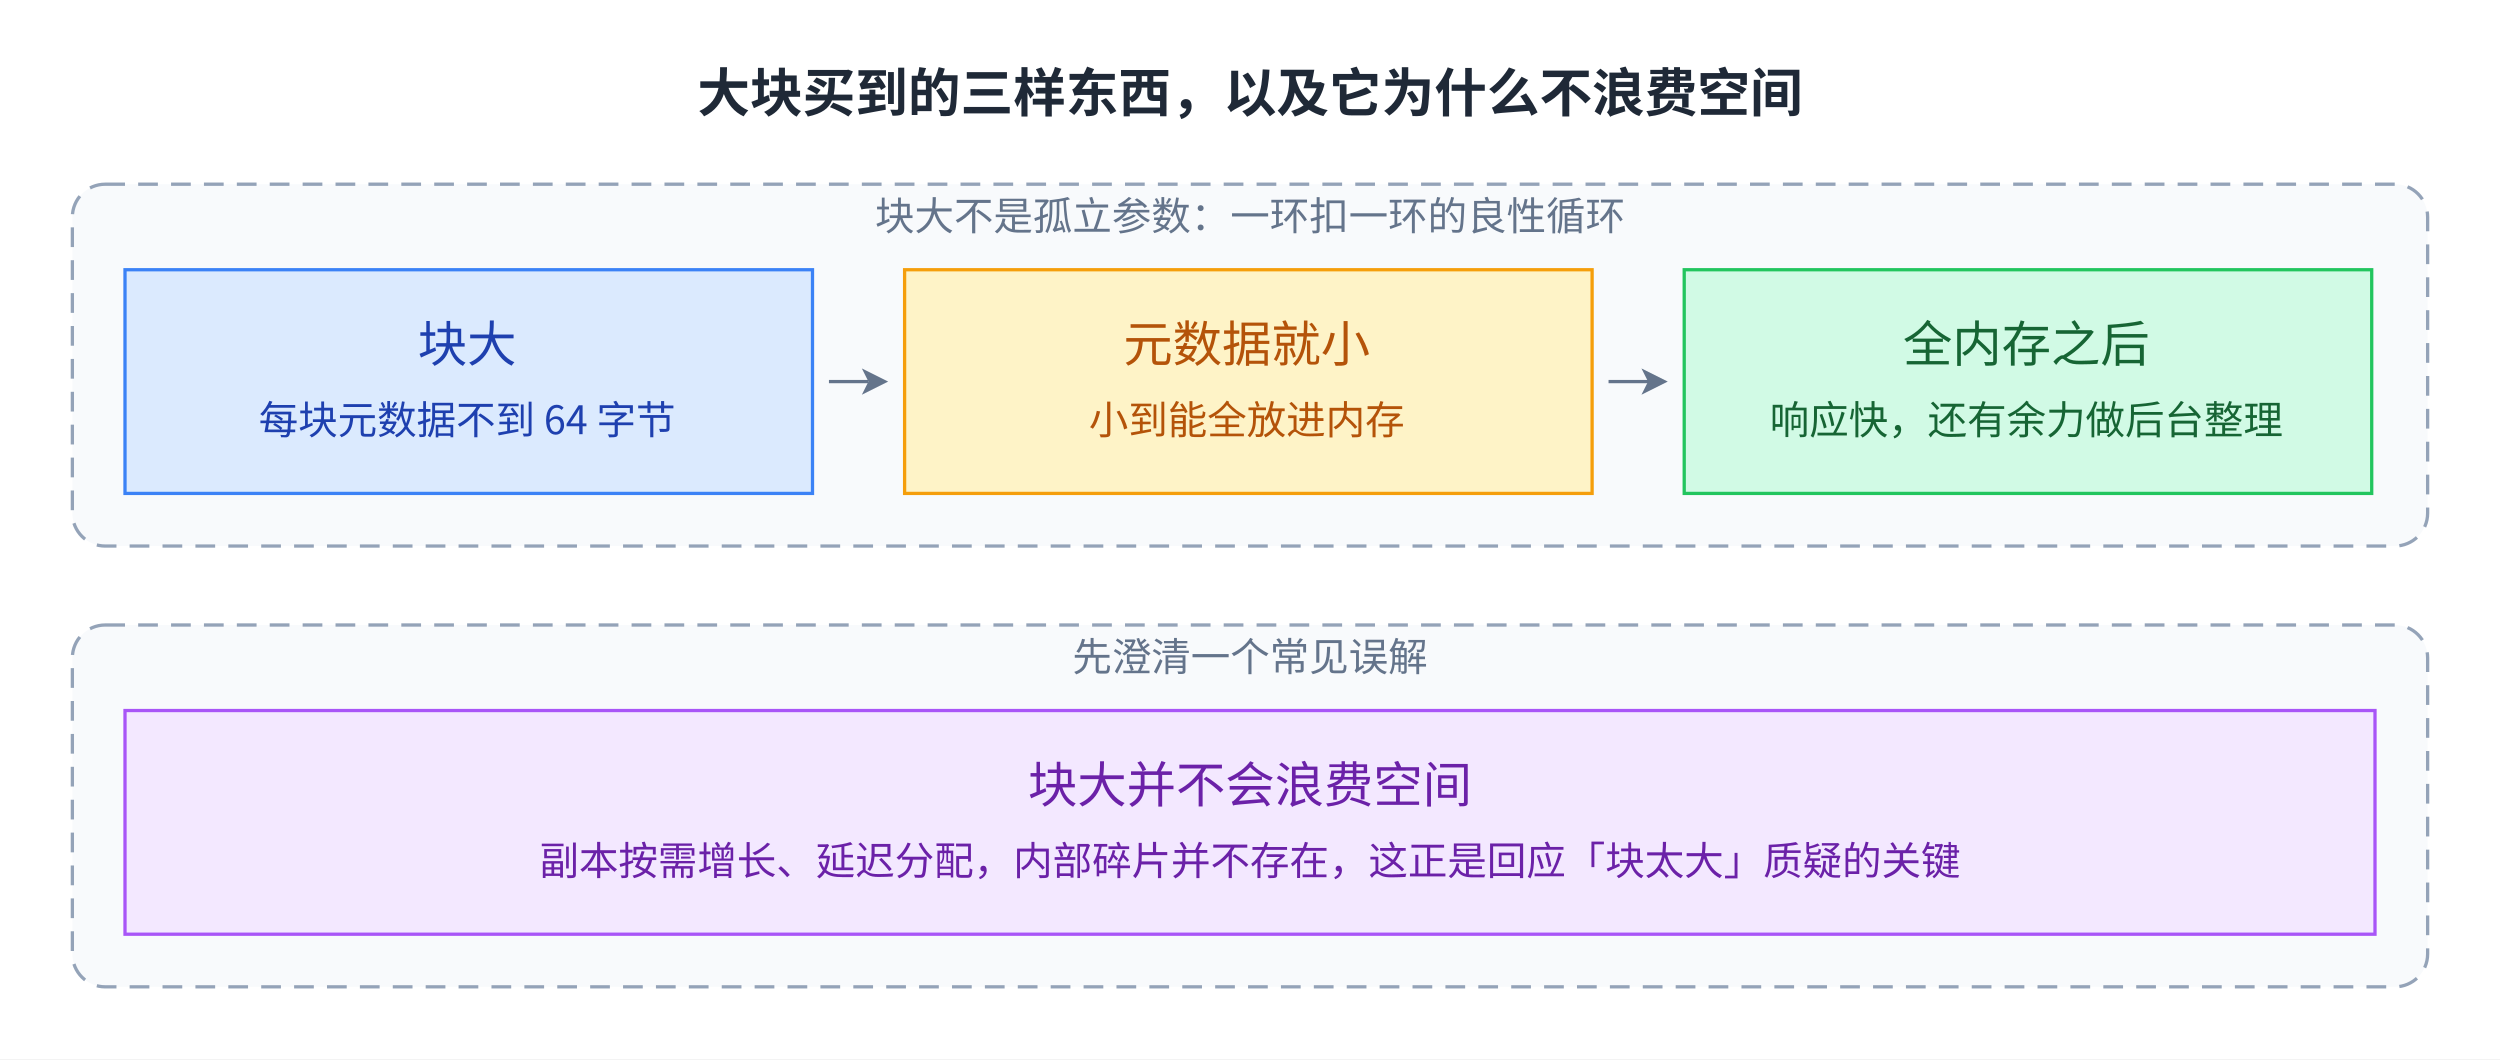
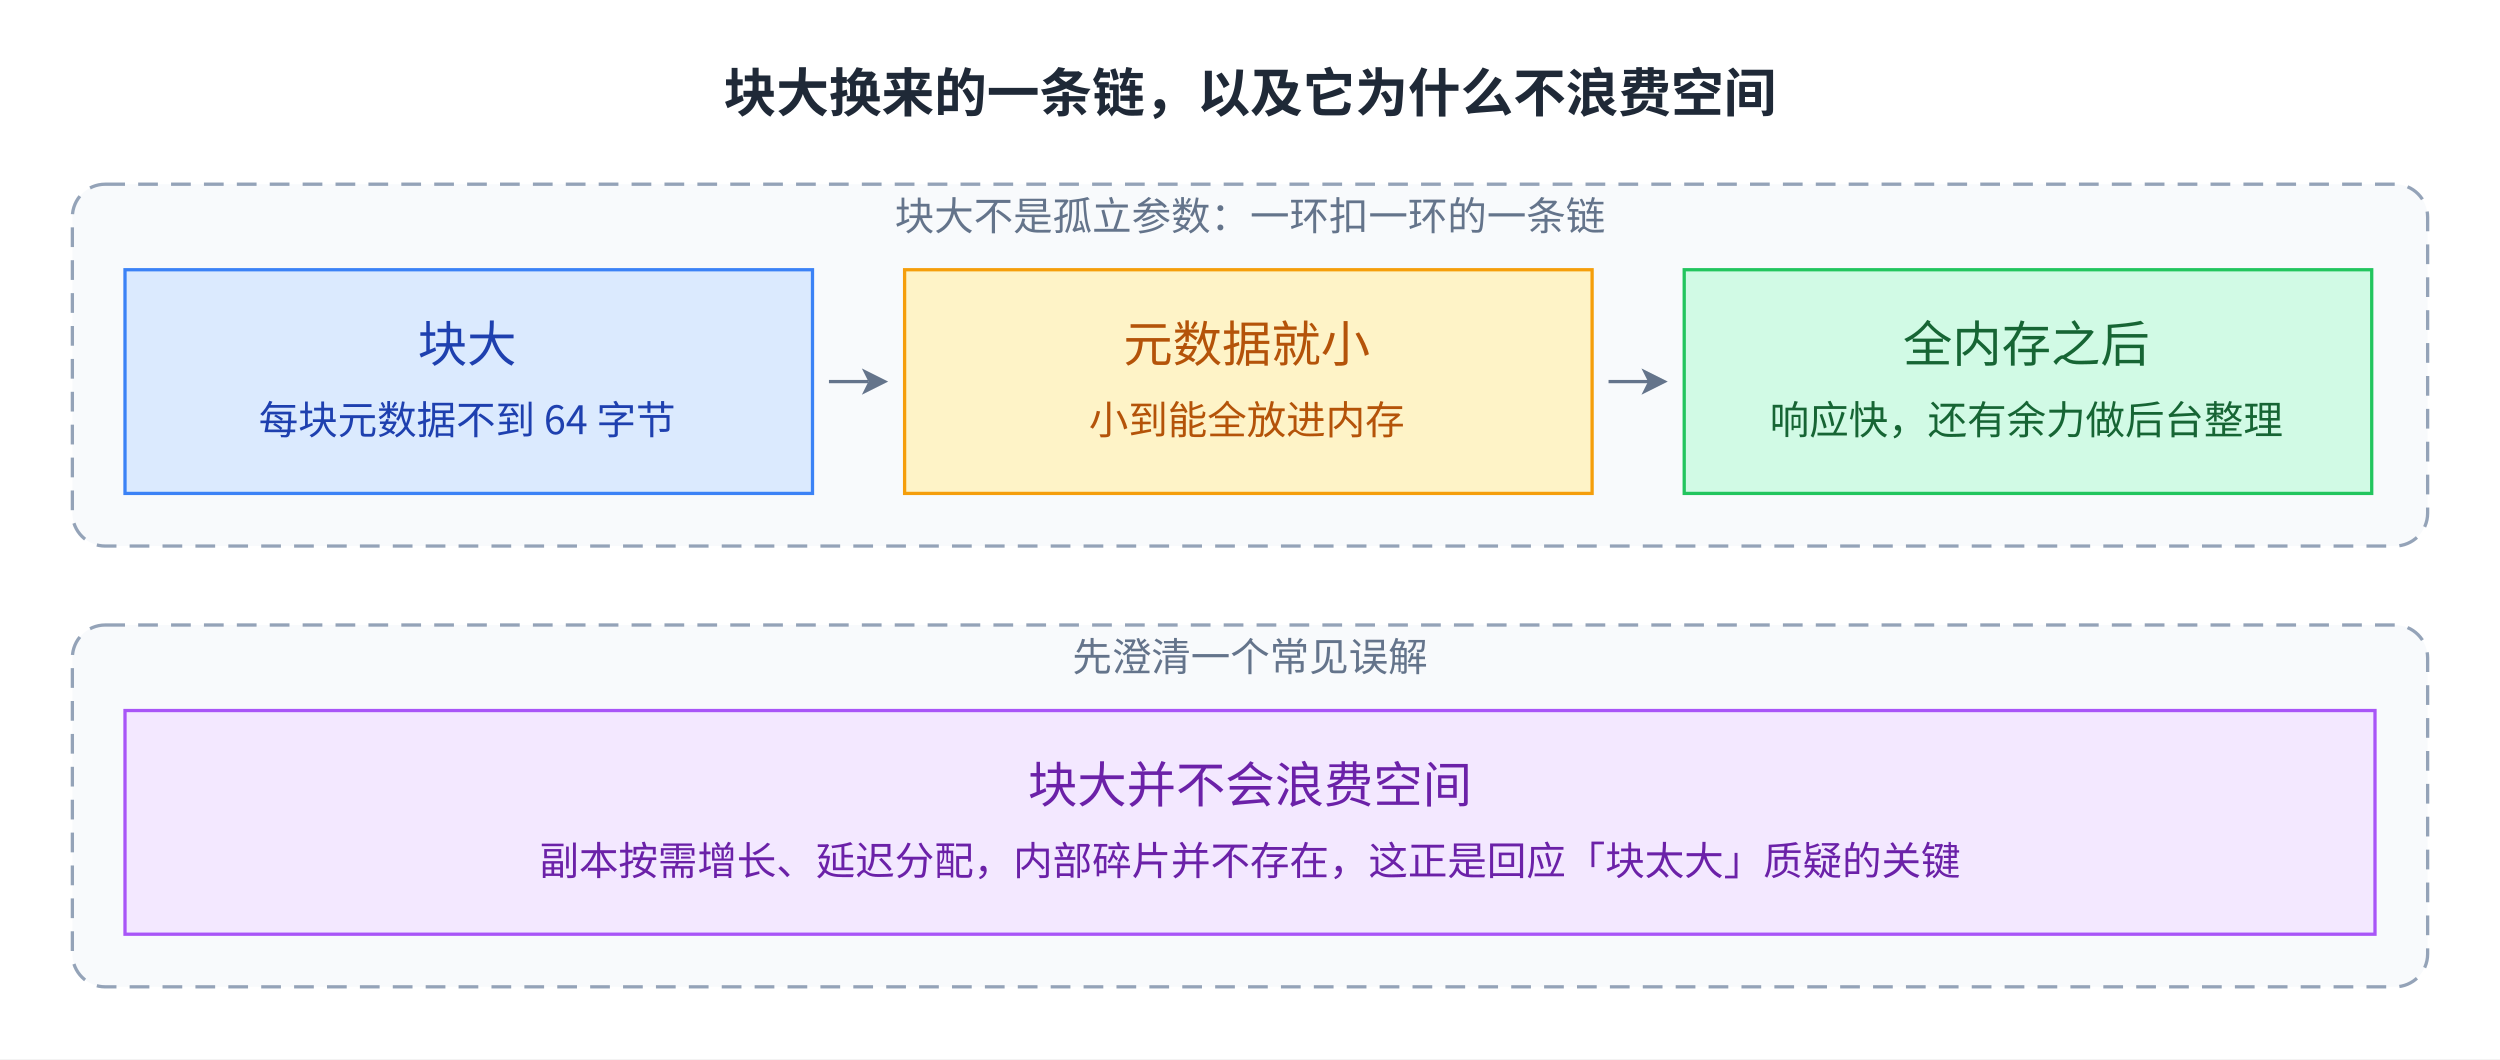
<svg xmlns="http://www.w3.org/2000/svg" viewBox="0 0 760 322" width="760" height="322" role="img" aria-labelledby="fig-gfs-7-title fig-gfs-7-desc">
  <defs>
    <style>
      text { font-family: 'PingFang SC', 'Microsoft YaHei', 'Noto Sans CJK SC', system-ui, sans-serif; }
    </style>
    <marker id="arrow" markerWidth="8" markerHeight="8" refX="2" refY="4" orient="auto" markerUnits="userSpaceOnUse">
      <path d="M0,0 L8,4 L0,8 L2,4 z" fill="#64748b" />
    </marker>
  </defs>
  <rect x="0" y="0" width="760" height="322" fill="#ffffff" />
-   <text x="380" y="34" font-size="16" font-weight="600" fill="#1f2937" text-anchor="middle">大块买到的三样东西，以及它为什么不浪费空间</text>
+   <text x="380" y="34" font-size="16" font-weight="600" fill="#1f2937" text-anchor="middle">块大换来的一条链，以及它为什么不浪费空间</text>
  <rect x="22" y="56" width="716" height="110" rx="10" fill="#f8fafc" stroke="#94a3b8" stroke-dasharray="6,4" />
-   <text x="380" y="70" font-size="12" fill="#64748b" text-anchor="middle">块大不是孤立参数：一环扣一环的良性循环</text>
+   <text x="380" y="70" font-size="12" fill="#64748b" text-anchor="middle">块大不是孤立参数：一环扣一环的一条链</text>
  <rect x="22" y="190" width="716" height="110" rx="10" fill="#f8fafc" stroke="#94a3b8" stroke-dasharray="6,4" />
  <text x="380" y="204" font-size="12" fill="#64748b" text-anchor="middle">先澄清一个常见误解</text>
  <path d="M252,116 L264,116" fill="none" stroke="#64748b" marker-end="url(#arrow)" />
  <path d="M489,116 L501,116" fill="none" stroke="#64748b" marker-end="url(#arrow)" />
  <rect x="38" y="82" width="209" height="68" fill="#dbeafe" stroke="#3b82f6" />
  <text x="142" y="110" font-size="15" fill="#1e40af" text-anchor="middle">块大</text>
  <text x="142" y="132" font-size="12" fill="#1e40af" text-anchor="middle">每块元数据不到 64 字节</text>
  <rect x="275" y="82" width="209" height="68" fill="#fef3c7" stroke="#f59e0b" />
  <text x="379" y="110" font-size="15" fill="#b45309" text-anchor="middle">元数据就小</text>
  <text x="379" y="132" font-size="12" fill="#b45309" text-anchor="middle">小到能全放进内存</text>
  <rect x="512" y="82" width="209" height="68" fill="#d1fae5" stroke="#22c55e" />
  <text x="616" y="110" font-size="15" fill="#166534" text-anchor="middle">全内存之后</text>
  <text x="616" y="132" font-size="12" fill="#166534" text-anchor="middle">响应快，还有余力做后台整理</text>
  <rect x="38" y="216" width="684" height="68" fill="#f3e8ff" stroke="#a855f7" />
  <text x="380" y="244" font-size="15" fill="#6b21a8" text-anchor="middle">块大并不会浪费空间</text>
  <text x="380" y="266" font-size="12" fill="#6b21a8" text-anchor="middle">副本按需增长、延迟分配，内部碎片并不存在，这正是回应「块太大」质疑的关键</text>
</svg>
